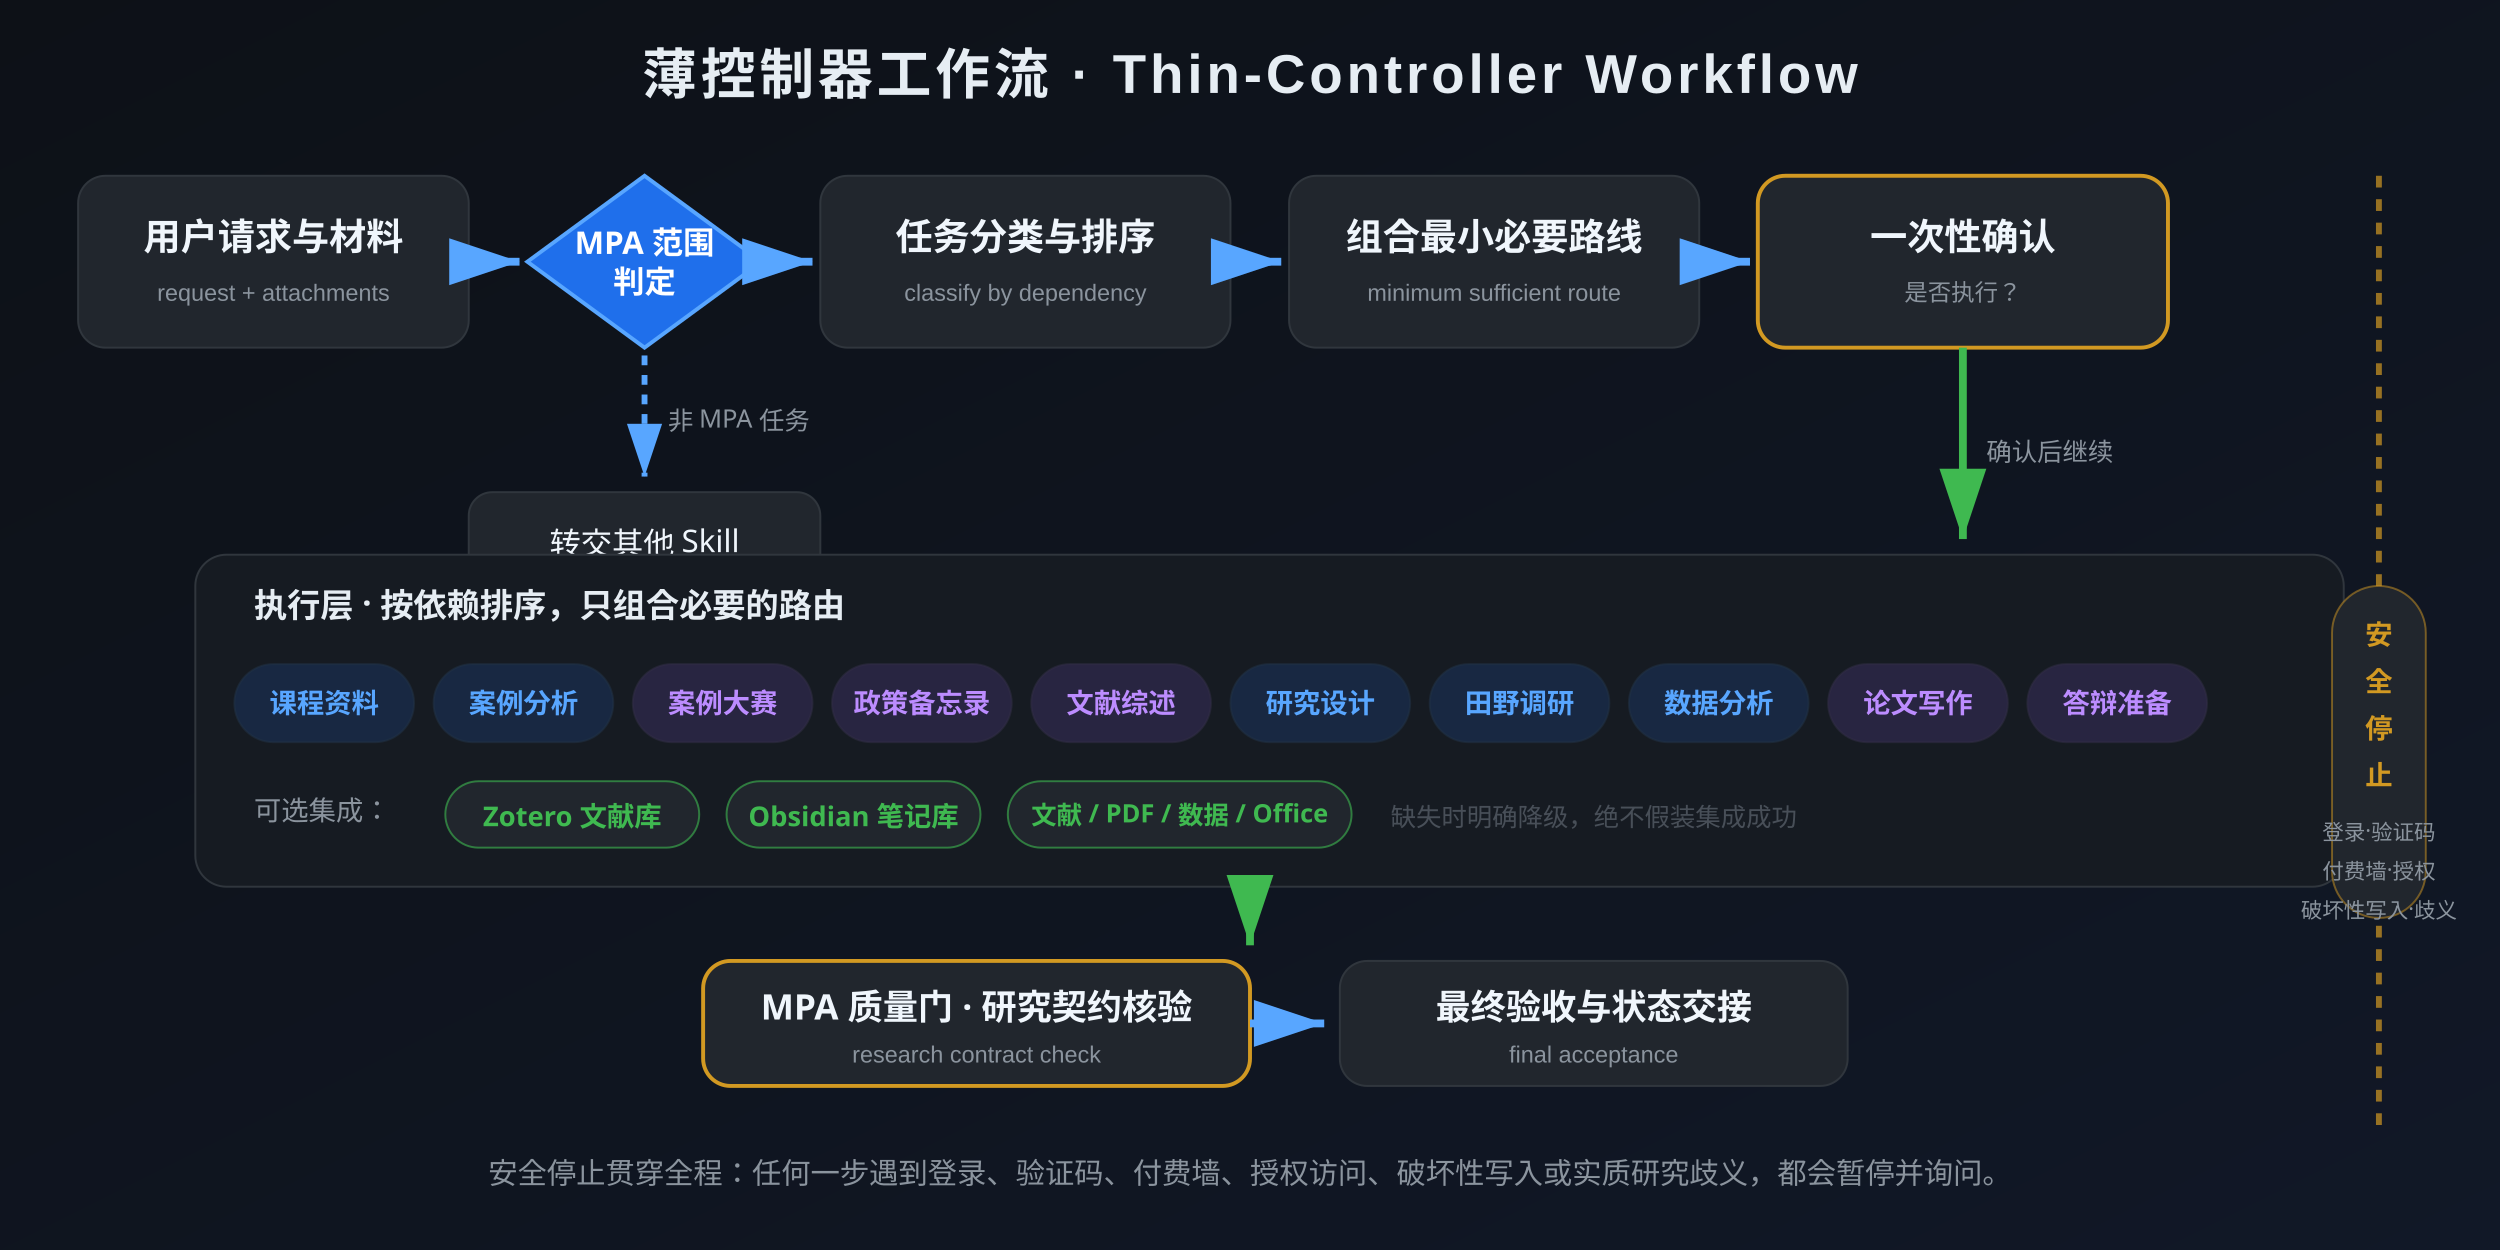
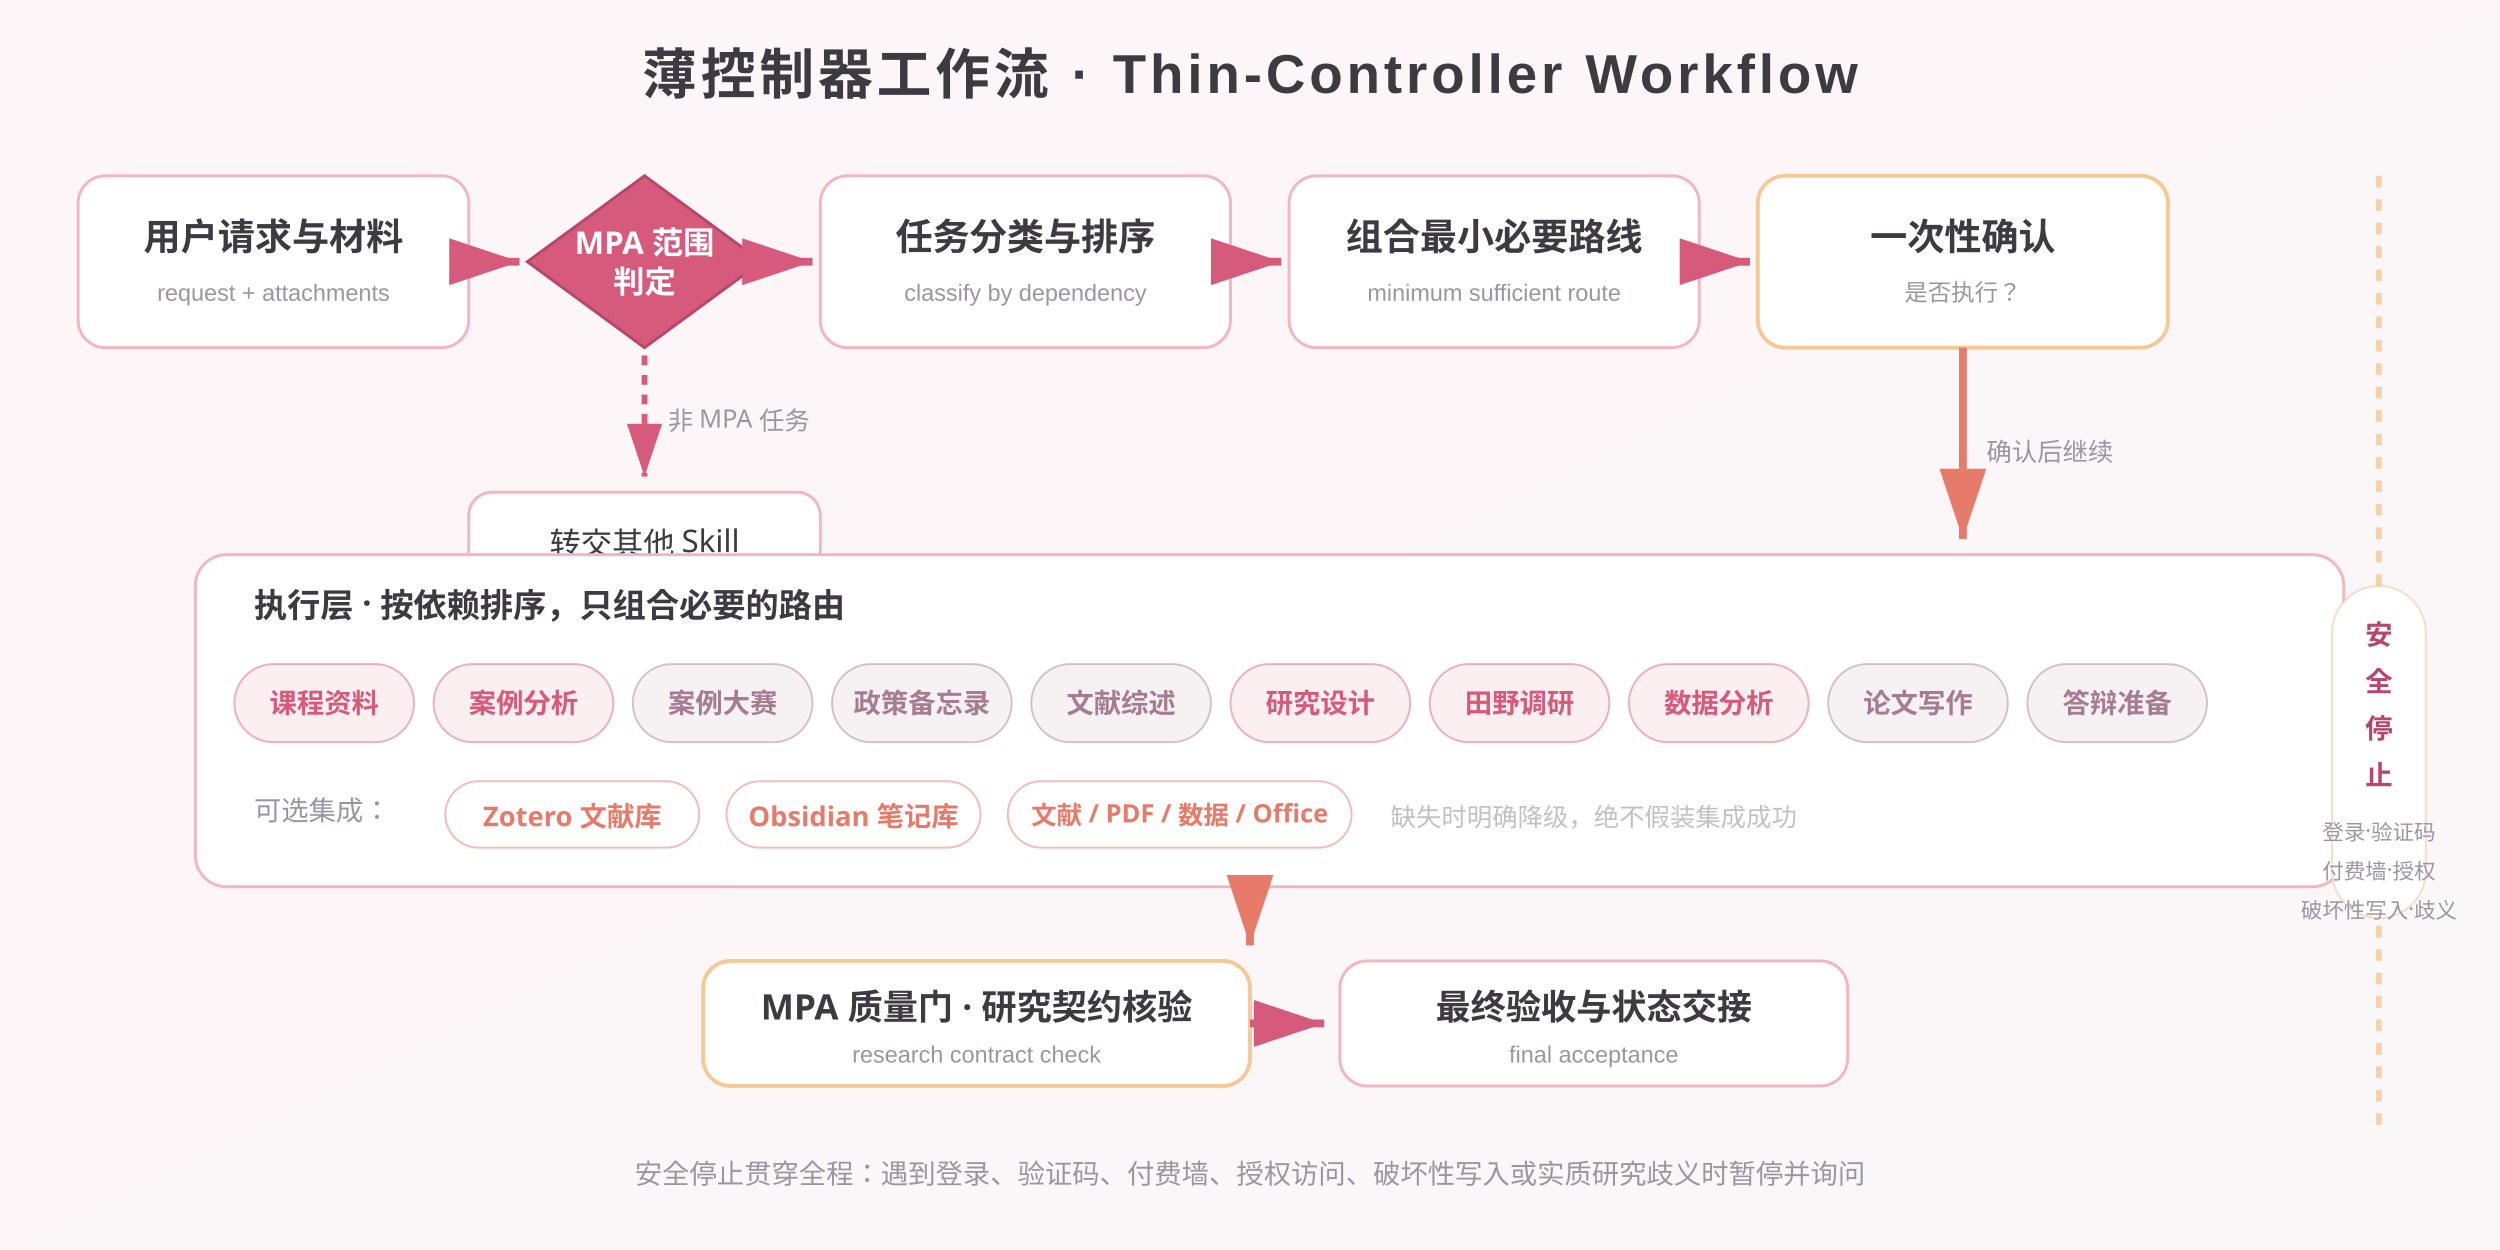
<svg xmlns="http://www.w3.org/2000/svg" viewBox="0 0 1280 640" width="1280" height="640" role="img" aria-label="MPA Skill thin-controller workflow diagram">
  <defs>
    <linearGradient id="bg" x1="0" y1="0" x2="1" y2="1">
-       <stop offset="0" stop-color="#0d1117" />
-       <stop offset="1" stop-color="#111827" />
+       <stop offset="0" stop-color="#FDF6F8" />
+       <stop offset="1" stop-color="#FAF7F8" />
    </linearGradient>
    <marker id="ar" markerWidth="10" markerHeight="10" refX="9" refY="3" orient="auto">
-       <path d="M0,0 L0,6 L9,3 z" fill="#58a6ff" />
+       <path d="M0,0 L0,6 L9,3 z" fill="#D65A7C" />
    </marker>
    <marker id="ag" markerWidth="10" markerHeight="10" refX="9" refY="3" orient="auto">
-       <path d="M0,0 L0,6 L9,3 z" fill="#3fb950" />
+       <path d="M0,0 L0,6 L9,3 z" fill="#E87A6A" />
    </marker>
  </defs>
  <rect width="1280" height="640" fill="url(#bg)" />
-   <text x="640" y="48" text-anchor="middle" font-family="'Segoe UI', 'Helvetica Neue', Arial, sans-serif" font-size="28" font-weight="700" fill="#e6edf3" letter-spacing="2">薄控制器工作流 · Thin-Controller Workflow</text>
-   <rect x="40" y="90" width="200" height="88" rx="14" fill="#21262d" stroke="#30363d" />
-   <text x="140" y="128" text-anchor="middle" font-family="'Microsoft YaHei', 'PingFang SC', 'Segoe UI', sans-serif" font-size="19" font-weight="700" fill="#f0f6fc">用户请求与材料</text>
-   <text x="140" y="154" text-anchor="middle" font-family="'Segoe UI', Arial, sans-serif" font-size="12" fill="#8b949e">request + attachments</text>
-   <path d="M 330 90 L 390 134 L 330 178 L 270 134 Z" fill="#1f6feb" stroke="#58a6ff" stroke-width="2" />
-   <text x="330" y="130" text-anchor="middle" font-family="'Microsoft YaHei', 'PingFang SC', 'Segoe UI', sans-serif" font-size="16" font-weight="700" fill="#fff">MPA 范围</text>
-   <text x="330" y="150" text-anchor="middle" font-family="'Microsoft YaHei', 'PingFang SC', 'Segoe UI', sans-serif" font-size="16" font-weight="700" fill="#fff">判定</text>
-   <rect x="420" y="90" width="210" height="88" rx="14" fill="#21262d" stroke="#30363d" />
-   <text x="525" y="128" text-anchor="middle" font-family="'Microsoft YaHei', 'PingFang SC', 'Segoe UI', sans-serif" font-size="19" font-weight="700" fill="#f0f6fc">任务分类与排序</text>
-   <text x="525" y="154" text-anchor="middle" font-family="'Segoe UI', Arial, sans-serif" font-size="12" fill="#8b949e">classify by dependency</text>
-   <rect x="660" y="90" width="210" height="88" rx="14" fill="#21262d" stroke="#30363d" />
-   <text x="765" y="128" text-anchor="middle" font-family="'Microsoft YaHei', 'PingFang SC', 'Segoe UI', sans-serif" font-size="19" font-weight="700" fill="#f0f6fc">组合最小必要路线</text>
-   <text x="765" y="154" text-anchor="middle" font-family="'Segoe UI', Arial, sans-serif" font-size="12" fill="#8b949e">minimum sufficient route</text>
-   <rect x="900" y="90" width="210" height="88" rx="14" fill="#21262d" stroke="#d29922" stroke-width="2" />
-   <text x="1005" y="128" text-anchor="middle" font-family="'Microsoft YaHei', 'PingFang SC', 'Segoe UI', sans-serif" font-size="19" font-weight="700" fill="#f0f6fc">一次性确认</text>
-   <text x="1005" y="154" text-anchor="middle" font-family="'Segoe UI', Arial, sans-serif" font-size="12" fill="#8b949e">是否执行？</text>
-   <line x1="240" y1="134" x2="266" y2="134" stroke="#58a6ff" stroke-width="4" marker-end="url(#ar)" />
-   <line x1="390" y1="134" x2="416" y2="134" stroke="#58a6ff" stroke-width="4" marker-end="url(#ar)" />
-   <line x1="630" y1="134" x2="656" y2="134" stroke="#58a6ff" stroke-width="4" marker-end="url(#ar)" />
-   <line x1="870" y1="134" x2="896" y2="134" stroke="#58a6ff" stroke-width="4" marker-end="url(#ar)" />
-   <line x1="330" y1="182" x2="330" y2="244" stroke="#58a6ff" stroke-width="3" stroke-dasharray="5 5" marker-end="url(#ar)" />
-   <text x="342" y="220" font-family="'Microsoft YaHei', 'PingFang SC', 'Segoe UI', sans-serif" font-size="13" fill="#8b949e">非 MPA 任务</text>
-   <rect x="240" y="252" width="180" height="52" rx="12" fill="#21262d" stroke="#30363d" />
-   <text x="330" y="284" text-anchor="middle" font-family="'Microsoft YaHei', 'PingFang SC', 'Segoe UI', sans-serif" font-size="16" fill="#f0f6fc">转交其他 Skill</text>
-   <line x1="1005" y1="178" x2="1005" y2="276" stroke="#3fb950" stroke-width="4" marker-end="url(#ag)" />
-   <text x="1017" y="236" font-family="'Microsoft YaHei', 'PingFang SC', 'Segoe UI', sans-serif" font-size="13" fill="#8b949e">确认后继续</text>
-   <rect x="100" y="284" width="1100" height="170" rx="16" fill="#161b22" stroke="#30363d" />
-   <text x="130" y="316" font-family="'Microsoft YaHei', 'PingFang SC', 'Segoe UI', sans-serif" font-size="17" font-weight="700" fill="#e6edf3">执行层 · 按依赖排序，只组合必要的路由</text>
+   <text x="640" y="48" text-anchor="middle" font-family="'Segoe UI', 'Helvetica Neue', Arial, sans-serif" font-size="28" font-weight="700" fill="#3D3A42" letter-spacing="2">薄控制器工作流 · Thin-Controller Workflow</text>
+   <rect x="40" y="90" width="200" height="88" rx="14" fill="#FFFFFF" stroke="#F2B5C1" stroke-width="1.5" />
+   <text x="140" y="128" text-anchor="middle" font-family="'Microsoft YaHei', 'PingFang SC', 'Segoe UI', sans-serif" font-size="19" font-weight="700" fill="#3D3A42">用户请求与材料</text>
+   <text x="140" y="154" text-anchor="middle" font-family="'Segoe UI', Arial, sans-serif" font-size="12" fill="#9B95A3">request + attachments</text>
+   <path d="M 330 90 L 390 134 L 330 178 L 270 134 Z" fill="#D65A7C" stroke="#B8456B" stroke-width="1.5" />
+   <text x="330" y="130" text-anchor="middle" font-family="'Microsoft YaHei', 'PingFang SC', 'Segoe UI', sans-serif" font-size="16" font-weight="700" fill="#FFFFFF">MPA 范围</text>
+   <text x="330" y="150" text-anchor="middle" font-family="'Microsoft YaHei', 'PingFang SC', 'Segoe UI', sans-serif" font-size="16" font-weight="700" fill="#FFFFFF">判定</text>
+   <rect x="420" y="90" width="210" height="88" rx="14" fill="#FFFFFF" stroke="#F2B5C1" stroke-width="1.5" />
+   <text x="525" y="128" text-anchor="middle" font-family="'Microsoft YaHei', 'PingFang SC', 'Segoe UI', sans-serif" font-size="19" font-weight="700" fill="#3D3A42">任务分类与排序</text>
+   <text x="525" y="154" text-anchor="middle" font-family="'Segoe UI', Arial, sans-serif" font-size="12" fill="#9B95A3">classify by dependency</text>
+   <rect x="660" y="90" width="210" height="88" rx="14" fill="#FFFFFF" stroke="#F2B5C1" stroke-width="1.5" />
+   <text x="765" y="128" text-anchor="middle" font-family="'Microsoft YaHei', 'PingFang SC', 'Segoe UI', sans-serif" font-size="19" font-weight="700" fill="#3D3A42">组合最小必要路线</text>
+   <text x="765" y="154" text-anchor="middle" font-family="'Segoe UI', Arial, sans-serif" font-size="12" fill="#9B95A3">minimum sufficient route</text>
+   <rect x="900" y="90" width="210" height="88" rx="14" fill="#FFFFFF" stroke="#F5C896" stroke-width="2" />
+   <text x="1005" y="128" text-anchor="middle" font-family="'Microsoft YaHei', 'PingFang SC', 'Segoe UI', sans-serif" font-size="19" font-weight="700" fill="#3D3A42">一次性确认</text>
+   <text x="1005" y="154" text-anchor="middle" font-family="'Segoe UI', Arial, sans-serif" font-size="12" fill="#9B95A3">是否执行？</text>
+   <line x1="240" y1="134" x2="266" y2="134" stroke="#D65A7C" stroke-width="4" marker-end="url(#ar)" />
+   <line x1="390" y1="134" x2="416" y2="134" stroke="#D65A7C" stroke-width="4" marker-end="url(#ar)" />
+   <line x1="630" y1="134" x2="656" y2="134" stroke="#D65A7C" stroke-width="4" marker-end="url(#ar)" />
+   <line x1="870" y1="134" x2="896" y2="134" stroke="#D65A7C" stroke-width="4" marker-end="url(#ar)" />
+   <line x1="330" y1="182" x2="330" y2="244" stroke="#D65A7C" stroke-width="3" stroke-dasharray="5 5" marker-end="url(#ar)" />
+   <text x="342" y="220" font-family="'Microsoft YaHei', 'PingFang SC', 'Segoe UI', sans-serif" font-size="13" fill="#9B95A3">非 MPA 任务</text>
+   <rect x="240" y="252" width="180" height="52" rx="12" fill="#FFFFFF" stroke="#F2B5C1" stroke-width="1.5" />
+   <text x="330" y="284" text-anchor="middle" font-family="'Microsoft YaHei', 'PingFang SC', 'Segoe UI', sans-serif" font-size="16" fill="#3D3A42">转交其他 Skill</text>
+   <line x1="1005" y1="178" x2="1005" y2="276" stroke="#E87A6A" stroke-width="4" marker-end="url(#ag)" />
+   <text x="1017" y="236" font-family="'Microsoft YaHei', 'PingFang SC', 'Segoe UI', sans-serif" font-size="13" fill="#9B95A3">确认后继续</text>
+   <rect x="100" y="284" width="1100" height="170" rx="16" fill="#FFFFFF" stroke="#F2B5C1" stroke-width="1.5" />
+   <text x="130" y="316" font-family="'Microsoft YaHei', 'PingFang SC', 'Segoe UI', sans-serif" font-size="17" font-weight="700" fill="#3D3A42">执行层 · 按依赖排序，只组合必要的路由</text>
  <g font-family="'Microsoft YaHei', 'PingFang SC', 'Segoe UI', sans-serif" font-size="14" font-weight="600" text-anchor="middle">
-     <rect x="120" y="340" width="92" height="40" rx="20" fill="#1f6feb" opacity="0.16" stroke="#58a6ff" stroke-opacity="0.55" />
-     <text x="166" y="365" fill="#58a6ff">课程资料</text>
-     <rect x="222" y="340" width="92" height="40" rx="20" fill="#1f6feb" opacity="0.16" stroke="#58a6ff" stroke-opacity="0.55" />
-     <text x="268" y="365" fill="#58a6ff">案例分析</text>
-     <rect x="324" y="340" width="92" height="40" rx="20" fill="#8957e5" opacity="0.16" stroke="#bc8cff" stroke-opacity="0.55" />
-     <text x="370" y="365" fill="#bc8cff">案例大赛</text>
-     <rect x="426" y="340" width="92" height="40" rx="20" fill="#8957e5" opacity="0.16" stroke="#bc8cff" stroke-opacity="0.55" />
-     <text x="472" y="365" fill="#bc8cff">政策备忘录</text>
-     <rect x="528" y="340" width="92" height="40" rx="20" fill="#8957e5" opacity="0.16" stroke="#bc8cff" stroke-opacity="0.55" />
-     <text x="574" y="365" fill="#bc8cff">文献综述</text>
-     <rect x="630" y="340" width="92" height="40" rx="20" fill="#1f6feb" opacity="0.16" stroke="#58a6ff" stroke-opacity="0.55" />
-     <text x="676" y="365" fill="#58a6ff">研究设计</text>
-     <rect x="732" y="340" width="92" height="40" rx="20" fill="#1f6feb" opacity="0.16" stroke="#58a6ff" stroke-opacity="0.55" />
-     <text x="778" y="365" fill="#58a6ff">田野调研</text>
-     <rect x="834" y="340" width="92" height="40" rx="20" fill="#1f6feb" opacity="0.16" stroke="#58a6ff" stroke-opacity="0.55" />
-     <text x="880" y="365" fill="#58a6ff">数据分析</text>
-     <rect x="936" y="340" width="92" height="40" rx="20" fill="#8957e5" opacity="0.16" stroke="#bc8cff" stroke-opacity="0.55" />
-     <text x="982" y="365" fill="#bc8cff">论文写作</text>
-     <rect x="1038" y="340" width="92" height="40" rx="20" fill="#8957e5" opacity="0.16" stroke="#bc8cff" stroke-opacity="0.55" />
-     <text x="1084" y="365" fill="#bc8cff">答辩准备</text>
+     <rect x="120" y="340" width="92" height="40" rx="20" fill="#D65A7C" fill-opacity="0.10" stroke="#D65A7C" stroke-opacity="0.45" />
+     <text x="166" y="365" fill="#D65A7C">课程资料</text>
+     <rect x="222" y="340" width="92" height="40" rx="20" fill="#D65A7C" fill-opacity="0.10" stroke="#D65A7C" stroke-opacity="0.45" />
+     <text x="268" y="365" fill="#D65A7C">案例分析</text>
+     <rect x="324" y="340" width="92" height="40" rx="20" fill="#A67C94" fill-opacity="0.10" stroke="#A67C94" stroke-opacity="0.45" />
+     <text x="370" y="365" fill="#A67C94">案例大赛</text>
+     <rect x="426" y="340" width="92" height="40" rx="20" fill="#A67C94" fill-opacity="0.10" stroke="#A67C94" stroke-opacity="0.45" />
+     <text x="472" y="365" fill="#A67C94">政策备忘录</text>
+     <rect x="528" y="340" width="92" height="40" rx="20" fill="#A67C94" fill-opacity="0.10" stroke="#A67C94" stroke-opacity="0.45" />
+     <text x="574" y="365" fill="#A67C94">文献综述</text>
+     <rect x="630" y="340" width="92" height="40" rx="20" fill="#D65A7C" fill-opacity="0.10" stroke="#D65A7C" stroke-opacity="0.45" />
+     <text x="676" y="365" fill="#D65A7C">研究设计</text>
+     <rect x="732" y="340" width="92" height="40" rx="20" fill="#D65A7C" fill-opacity="0.10" stroke="#D65A7C" stroke-opacity="0.45" />
+     <text x="778" y="365" fill="#D65A7C">田野调研</text>
+     <rect x="834" y="340" width="92" height="40" rx="20" fill="#D65A7C" fill-opacity="0.10" stroke="#D65A7C" stroke-opacity="0.45" />
+     <text x="880" y="365" fill="#D65A7C">数据分析</text>
+     <rect x="936" y="340" width="92" height="40" rx="20" fill="#A67C94" fill-opacity="0.10" stroke="#A67C94" stroke-opacity="0.45" />
+     <text x="982" y="365" fill="#A67C94">论文写作</text>
+     <rect x="1038" y="340" width="92" height="40" rx="20" fill="#A67C94" fill-opacity="0.10" stroke="#A67C94" stroke-opacity="0.45" />
+     <text x="1084" y="365" fill="#A67C94">答辩准备</text>
  </g>
-   <text x="130" y="420" font-family="'Microsoft YaHei', 'PingFang SC', 'Segoe UI', sans-serif" font-size="14" fill="#8b949e">可选集成：</text>
+   <text x="130" y="420" font-family="'Microsoft YaHei', 'PingFang SC', 'Segoe UI', sans-serif" font-size="14" fill="#9B95A3">可选集成：</text>
  <g font-family="'Microsoft YaHei', 'PingFang SC', 'Segoe UI', sans-serif" font-size="14" font-weight="600">
-     <rect x="228" y="400" width="130" height="34" rx="17" fill="#21262d" stroke="#3fb950" stroke-opacity="0.6" />
-     <text x="293" y="423" text-anchor="middle" fill="#3fb950">Zotero 文献库</text>
-     <rect x="372" y="400" width="130" height="34" rx="17" fill="#21262d" stroke="#3fb950" stroke-opacity="0.6" />
-     <text x="437" y="423" text-anchor="middle" fill="#3fb950">Obsidian 笔记库</text>
-     <rect x="516" y="400" width="176" height="34" rx="17" fill="#21262d" stroke="#3fb950" stroke-opacity="0.6" />
-     <text x="604" y="422" text-anchor="middle" fill="#3fb950" font-size="13">文献 / PDF / 数据 / Office</text>
+     <rect x="228" y="400" width="130" height="34" rx="17" fill="#FFFFFF" stroke="#E87A6A" stroke-opacity="0.5" />
+     <text x="293" y="423" text-anchor="middle" fill="#E87A6A">Zotero 文献库</text>
+     <rect x="372" y="400" width="130" height="34" rx="17" fill="#FFFFFF" stroke="#E87A6A" stroke-opacity="0.5" />
+     <text x="437" y="423" text-anchor="middle" fill="#E87A6A">Obsidian 笔记库</text>
+     <rect x="516" y="400" width="176" height="34" rx="17" fill="#FFFFFF" stroke="#E87A6A" stroke-opacity="0.5" />
+     <text x="604" y="422" text-anchor="middle" fill="#E87A6A" font-size="13">文献 / PDF / 数据 / Office</text>
  </g>
-   <text x="712" y="423" font-family="'Microsoft YaHei', 'PingFang SC', 'Segoe UI', sans-serif" font-size="13" fill="#484f58">缺失时明确降级，绝不假装集成成功</text>
-   <line x1="640" y1="454" x2="640" y2="484" stroke="#3fb950" stroke-width="4" marker-end="url(#ag)" />
-   <rect x="360" y="492" width="280" height="64" rx="14" fill="#21262d" stroke="#d29922" stroke-width="2" />
-   <text x="500" y="522" text-anchor="middle" font-family="'Microsoft YaHei', 'PingFang SC', 'Segoe UI', sans-serif" font-size="18" font-weight="700" fill="#f0f6fc">MPA 质量门 · 研究契约核验</text>
-   <text x="500" y="544" text-anchor="middle" font-family="'Segoe UI', Arial, sans-serif" font-size="12" fill="#8b949e">research contract check</text>
-   <line x1="640" y1="524" x2="678" y2="524" stroke="#58a6ff" stroke-width="4" marker-end="url(#ar)" />
-   <rect x="686" y="492" width="260" height="64" rx="14" fill="#21262d" stroke="#30363d" />
-   <text x="816" y="522" text-anchor="middle" font-family="'Microsoft YaHei', 'PingFang SC', 'Segoe UI', sans-serif" font-size="18" font-weight="700" fill="#f0f6fc">最终验收与状态交接</text>
-   <text x="816" y="544" text-anchor="middle" font-family="'Segoe UI', Arial, sans-serif" font-size="12" fill="#8b949e">final acceptance</text>
-   <line x1="1218" y1="90" x2="1218" y2="580" stroke="#d29922" stroke-width="3" stroke-dasharray="6 6" opacity="0.7" />
-   <rect x="1194" y="300" width="48" height="170" rx="24" fill="#21262d" stroke="#d29922" stroke-opacity="0.5" />
-   <text x="1218" y="330" text-anchor="middle" font-family="'Microsoft YaHei', 'PingFang SC', 'Segoe UI', sans-serif" font-size="14" font-weight="700" fill="#d29922">安</text>
-   <text x="1218" y="354" text-anchor="middle" font-family="'Microsoft YaHei', 'PingFang SC', 'Segoe UI', sans-serif" font-size="14" font-weight="700" fill="#d29922">全</text>
-   <text x="1218" y="378" text-anchor="middle" font-family="'Microsoft YaHei', 'PingFang SC', 'Segoe UI', sans-serif" font-size="14" font-weight="700" fill="#d29922">停</text>
-   <text x="1218" y="402" text-anchor="middle" font-family="'Microsoft YaHei', 'PingFang SC', 'Segoe UI', sans-serif" font-size="14" font-weight="700" fill="#d29922">止</text>
-   <text x="1218" y="430" text-anchor="middle" font-family="'Microsoft YaHei', 'PingFang SC', 'Segoe UI', sans-serif" font-size="11" fill="#8b949e">登录·验证码</text>
-   <text x="1218" y="450" text-anchor="middle" font-family="'Microsoft YaHei', 'PingFang SC', 'Segoe UI', sans-serif" font-size="11" fill="#8b949e">付费墙·授权</text>
-   <text x="1218" y="470" text-anchor="middle" font-family="'Microsoft YaHei', 'PingFang SC', 'Segoe UI', sans-serif" font-size="11" fill="#8b949e">破坏性写入·歧义</text>
-   <text x="640" y="606" text-anchor="middle" font-family="'Microsoft YaHei', 'PingFang SC', 'Segoe UI', sans-serif" font-size="15" fill="#8b949e">安全停止贯穿全程：任何一步遇到登录、验证码、付费墙、授权访问、破坏性写入或实质研究歧义，都会暂停并询问。</text>
+   <text x="712" y="423" font-family="'Microsoft YaHei', 'PingFang SC', 'Segoe UI', sans-serif" font-size="13" fill="#C4BFC7">缺失时明确降级，绝不假装集成成功</text>
+   <line x1="640" y1="454" x2="640" y2="484" stroke="#E87A6A" stroke-width="4" marker-end="url(#ag)" />
+   <rect x="360" y="492" width="280" height="64" rx="14" fill="#FFFFFF" stroke="#F5C896" stroke-width="2" />
+   <text x="500" y="522" text-anchor="middle" font-family="'Microsoft YaHei', 'PingFang SC', 'Segoe UI', sans-serif" font-size="18" font-weight="700" fill="#3D3A42">MPA 质量门 · 研究契约核验</text>
+   <text x="500" y="544" text-anchor="middle" font-family="'Segoe UI', Arial, sans-serif" font-size="12" fill="#9B95A3">research contract check</text>
+   <line x1="640" y1="524" x2="678" y2="524" stroke="#D65A7C" stroke-width="4" marker-end="url(#ar)" />
+   <rect x="686" y="492" width="260" height="64" rx="14" fill="#FFFFFF" stroke="#F2B5C1" stroke-width="1.5" />
+   <text x="816" y="522" text-anchor="middle" font-family="'Microsoft YaHei', 'PingFang SC', 'Segoe UI', sans-serif" font-size="18" font-weight="700" fill="#3D3A42">最终验收与状态交接</text>
+   <text x="816" y="544" text-anchor="middle" font-family="'Segoe UI', Arial, sans-serif" font-size="12" fill="#9B95A3">final acceptance</text>
+   <line x1="1218" y1="90" x2="1218" y2="580" stroke="#F5C896" stroke-width="3" stroke-dasharray="6 6" opacity="0.8" />
+   <rect x="1194" y="300" width="48" height="170" rx="24" fill="#FFFFFF" stroke="#F5C896" stroke-opacity="0.6" />
+   <text x="1218" y="330" text-anchor="middle" font-family="'Microsoft YaHei', 'PingFang SC', 'Segoe UI', sans-serif" font-size="14" font-weight="700" fill="#B8456B">安</text>
+   <text x="1218" y="354" text-anchor="middle" font-family="'Microsoft YaHei', 'PingFang SC', 'Segoe UI', sans-serif" font-size="14" font-weight="700" fill="#B8456B">全</text>
+   <text x="1218" y="378" text-anchor="middle" font-family="'Microsoft YaHei', 'PingFang SC', 'Segoe UI', sans-serif" font-size="14" font-weight="700" fill="#B8456B">停</text>
+   <text x="1218" y="402" text-anchor="middle" font-family="'Microsoft YaHei', 'PingFang SC', 'Segoe UI', sans-serif" font-size="14" font-weight="700" fill="#B8456B">止</text>
+   <text x="1218" y="430" text-anchor="middle" font-family="'Microsoft YaHei', 'PingFang SC', 'Segoe UI', sans-serif" font-size="11" fill="#9B95A3">登录·验证码</text>
+   <text x="1218" y="450" text-anchor="middle" font-family="'Microsoft YaHei', 'PingFang SC', 'Segoe UI', sans-serif" font-size="11" fill="#9B95A3">付费墙·授权</text>
+   <text x="1218" y="470" text-anchor="middle" font-family="'Microsoft YaHei', 'PingFang SC', 'Segoe UI', sans-serif" font-size="11" fill="#9B95A3">破坏性写入·歧义</text>
+   <text x="640" y="606" text-anchor="middle" font-family="'Microsoft YaHei', 'PingFang SC', 'Segoe UI', sans-serif" font-size="14" fill="#9B95A3">安全停止贯穿全程：遇到登录、验证码、付费墙、授权访问、破坏性写入或实质研究歧义时暂停并询问</text>
</svg>
